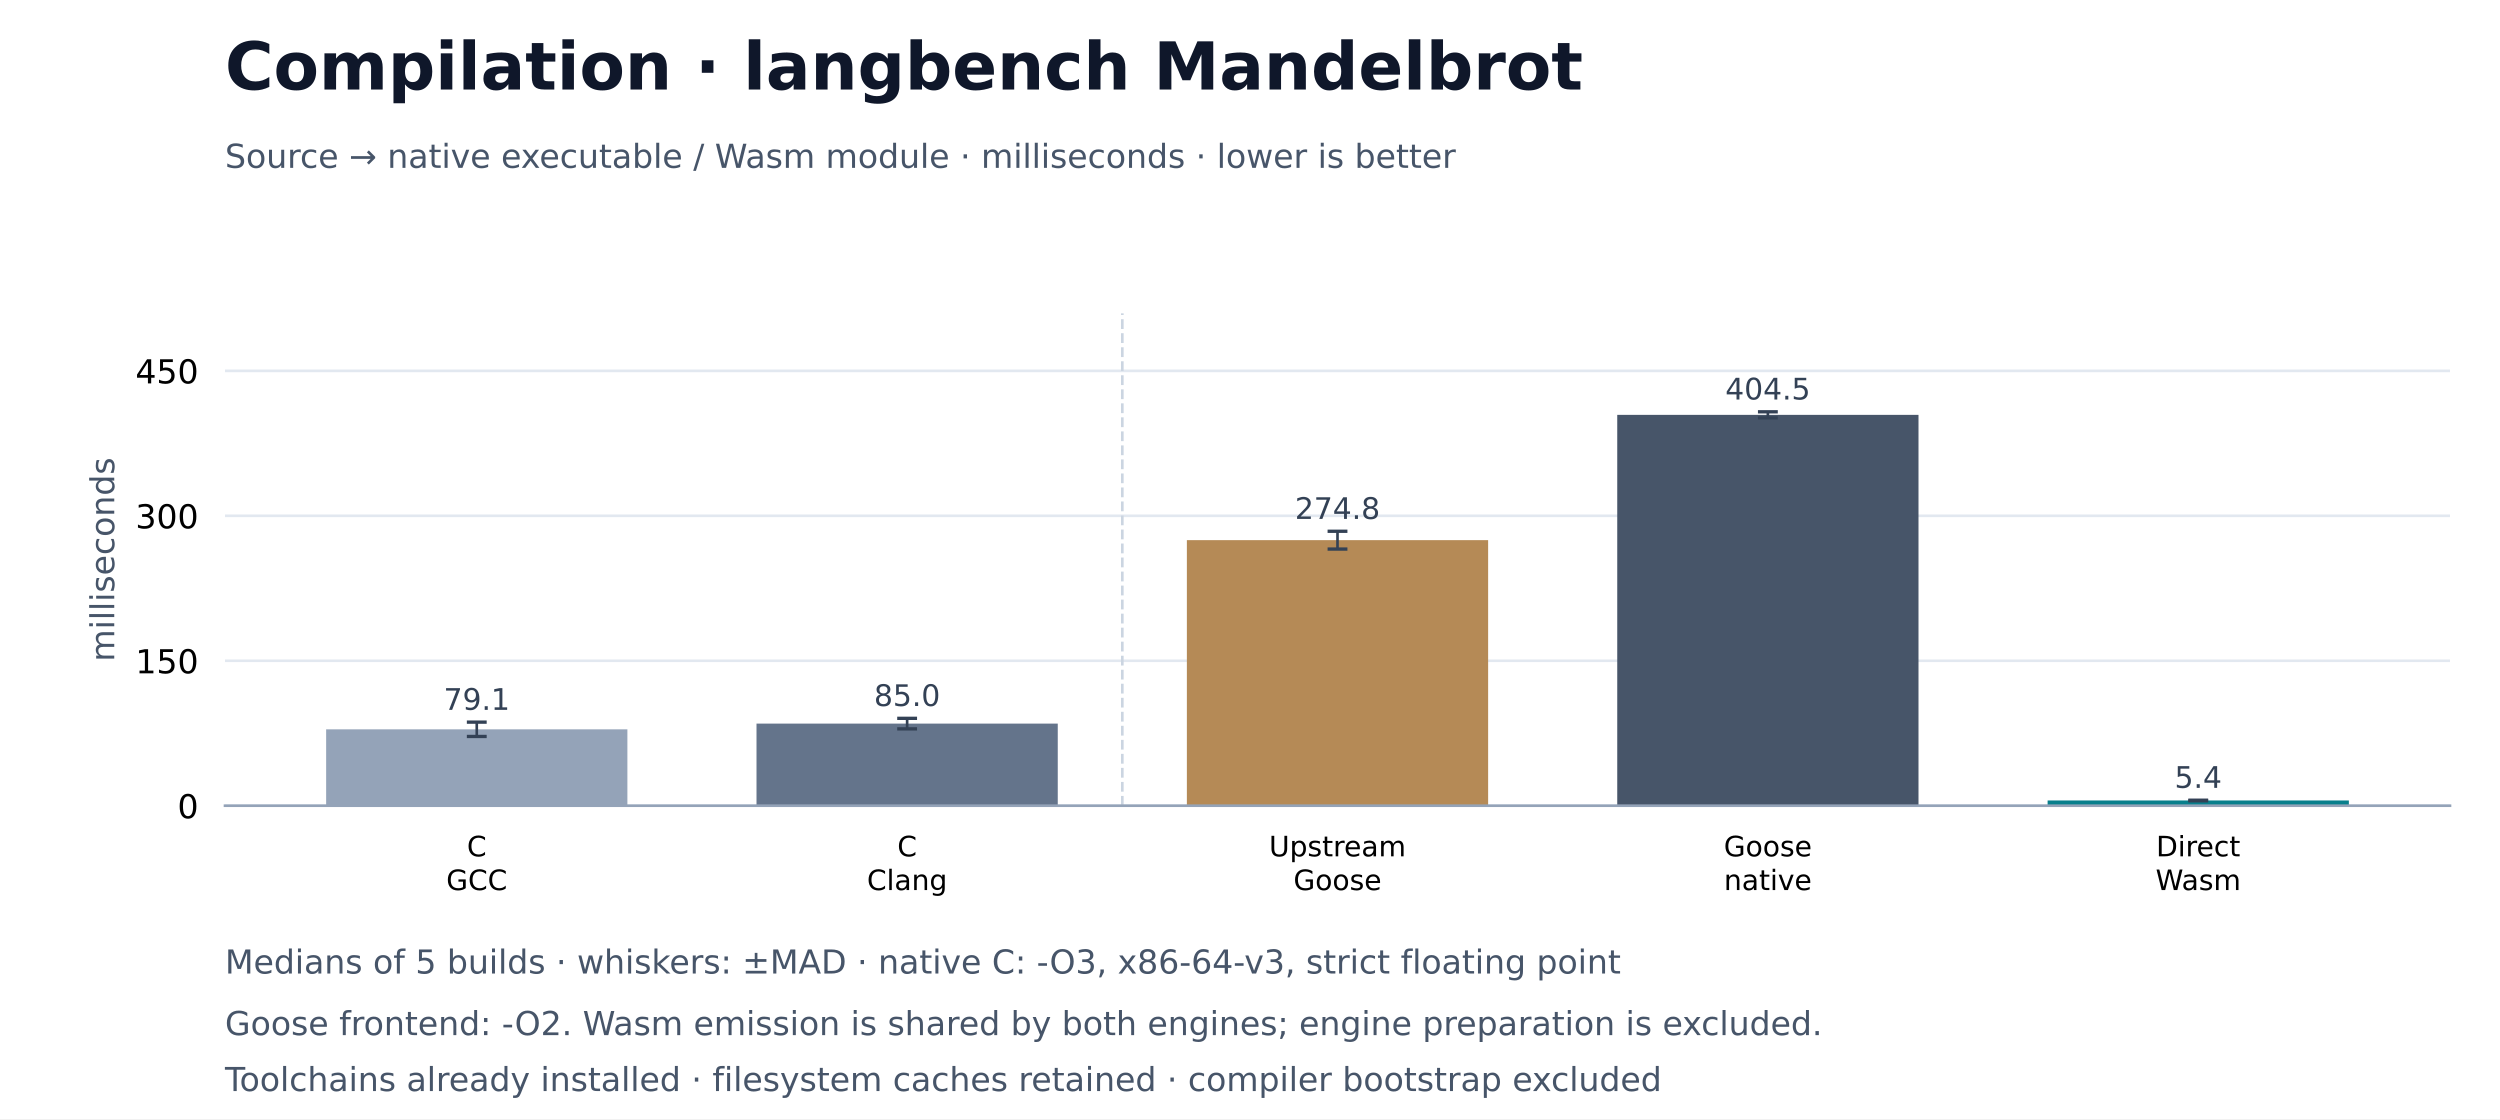
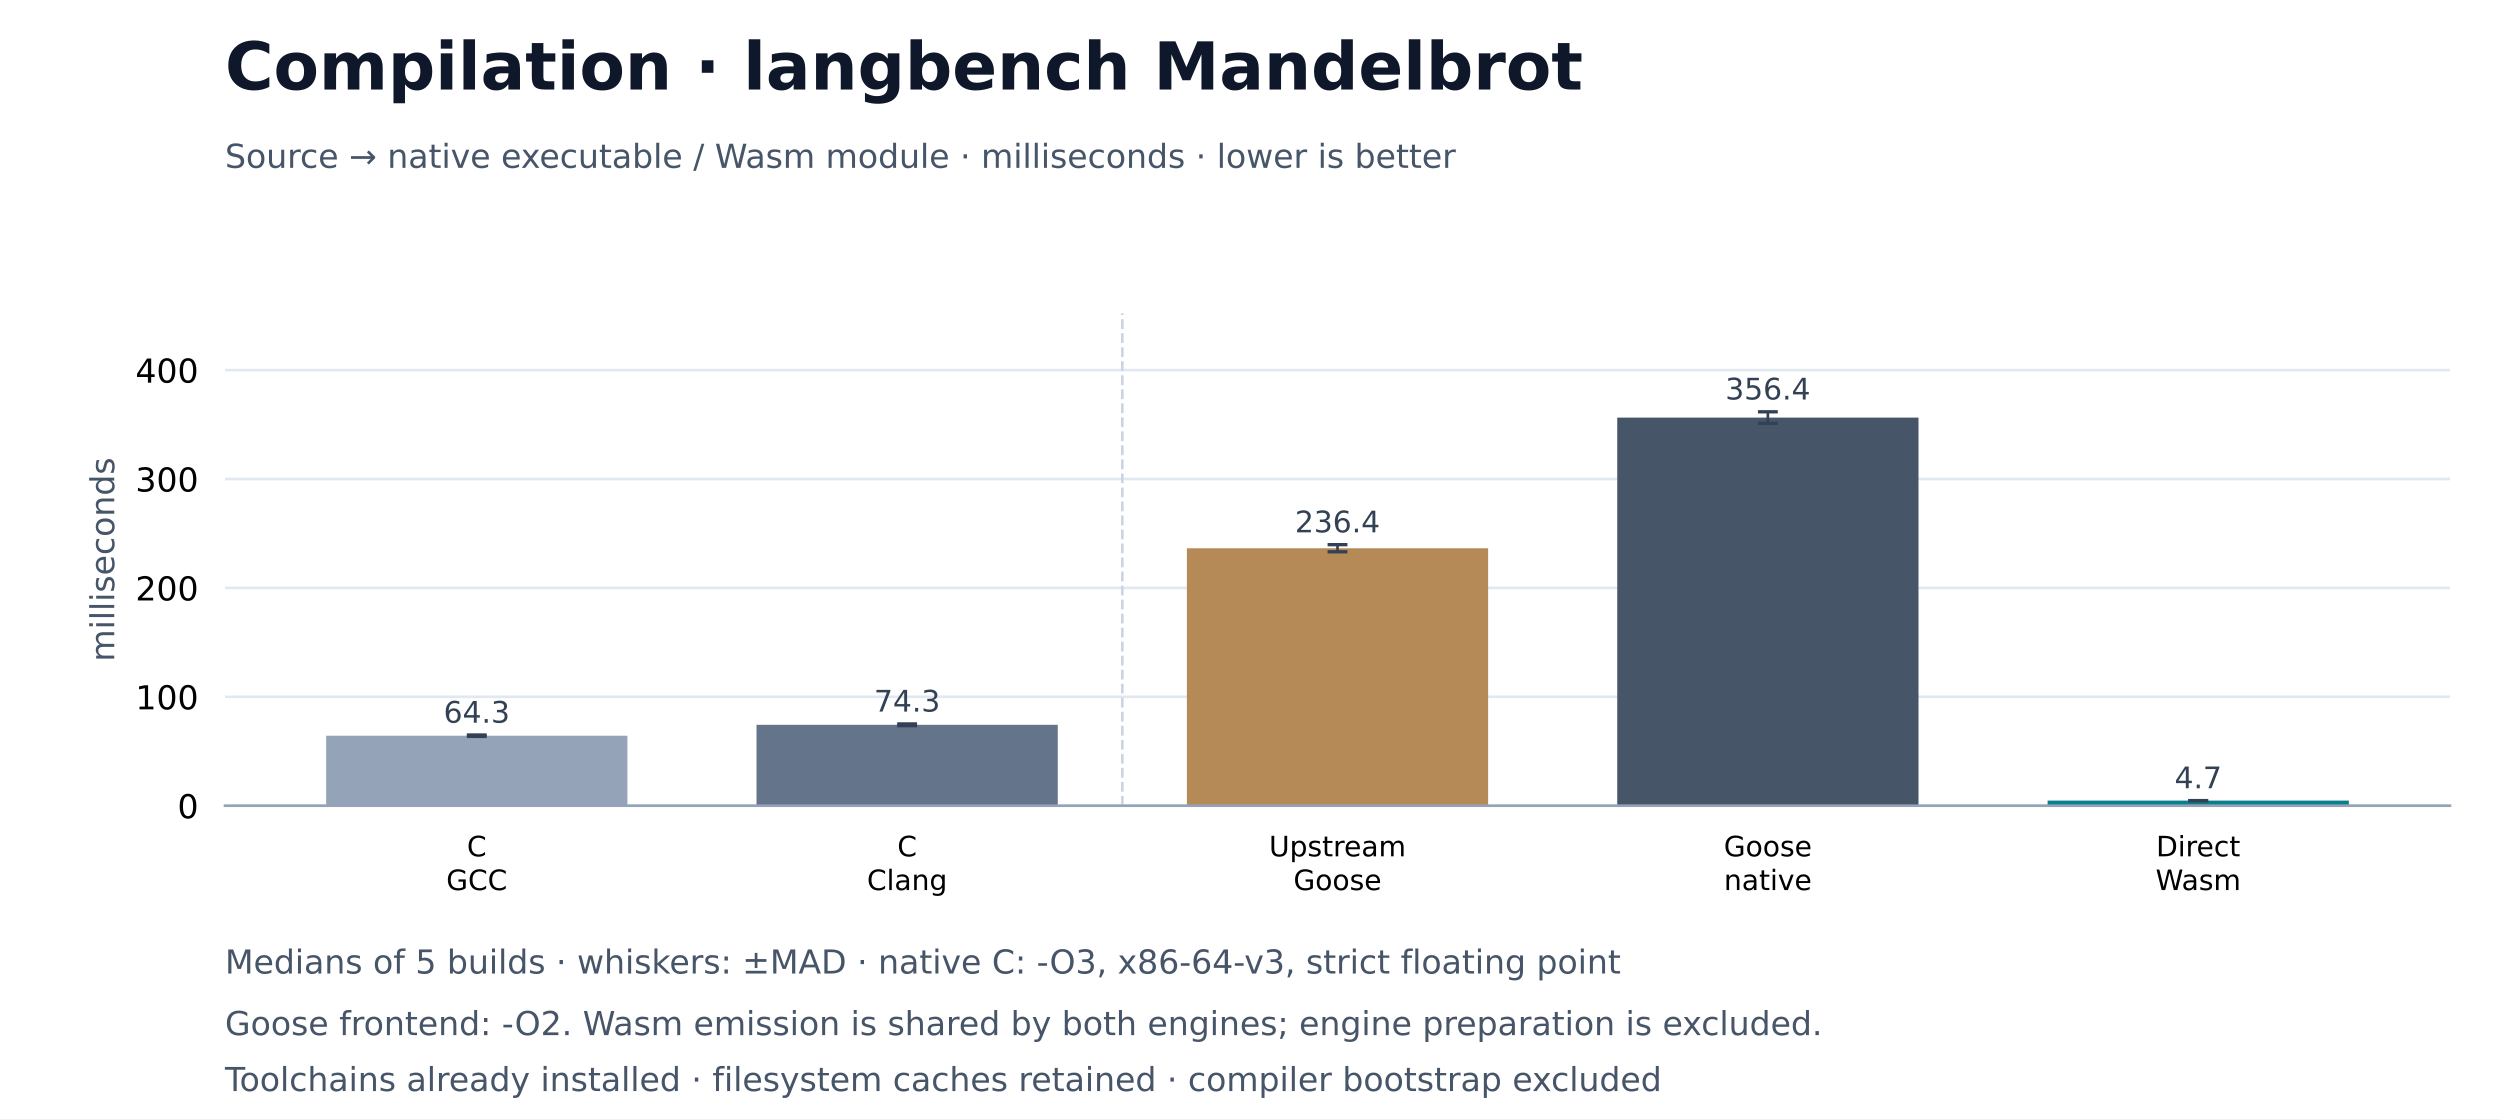
<svg xmlns="http://www.w3.org/2000/svg" xmlns:xlink="http://www.w3.org/1999/xlink" width="756pt" height="338.4pt" viewBox="0 0 756 338.4" version="1.1">
  <defs>
    <style type="text/css">*{stroke-linejoin: round; stroke-linecap: butt}</style>
  </defs>
  <g id="figure_1">
    <g id="patch_1">
      <path d="M 0 338.4 L 756 338.4 L 756 0 L 0 0 z " style="fill: #ffffff" />
    </g>
    <g id="axes_1">
      <g id="patch_2">
        <path d="M 68.04 243.648 L 740.88 243.648 L 740.88 94.752 L 68.04 94.752 z " style="fill: #ffffff" />
      </g>
      <g id="matplotlib.axis_1">
        <g id="xtick_1">
          <g id="line2d_1" />
          <g id="text_1">
            <text style="font-size: 8.5px; font-family: 'DejaVu Sans'" transform="translate(141.206 258.9568)">C</text>
            <text style="font-size: 8.5px; font-family: 'DejaVu Sans'" transform="translate(134.9453 269.1585)">GCC</text>
          </g>
        </g>
        <g id="xtick_2">
          <g id="line2d_2" />
          <g id="text_2">
            <text style="font-size: 8.5px; font-family: 'DejaVu Sans'" transform="translate(271.3492 258.9568)">C</text>
            <text style="font-size: 8.5px; font-family: 'DejaVu Sans'" transform="translate(262.1725 269.1592)">Clang</text>
          </g>
        </g>
        <g id="xtick_3">
          <g id="line2d_3" />
          <g id="text_3">
            <text style="font-size: 8.5px; font-family: 'DejaVu Sans'" transform="translate(383.7585 258.9568)">Upstream</text>
            <text style="font-size: 8.5px; font-family: 'DejaVu Sans'" transform="translate(391.1369 269.1585)">Goose</text>
          </g>
        </g>
        <g id="xtick_4">
          <g id="line2d_4" />
          <g id="text_4">
            <text style="font-size: 8.5px; font-family: 'DejaVu Sans'" transform="translate(521.28 258.9568)">Goose</text>
            <text style="font-size: 8.5px; font-family: 'DejaVu Sans'" transform="translate(521.3279 269.1592)">native</text>
          </g>
        </g>
        <g id="xtick_5">
          <g id="line2d_5" />
          <g id="text_5">
            <text style="font-size: 8.5px; font-family: 'DejaVu Sans'" transform="translate(652.0215 258.9575)">Direct</text>
            <text style="font-size: 8.5px; font-family: 'DejaVu Sans'" transform="translate(651.8575 269.1592)">Wasm</text>
          </g>
        </g>
      </g>
      <g id="matplotlib.axis_2">
        <g id="ytick_1">
          <g id="line2d_6">
            <path d="M 68.04 243.648 L 740.88 243.648 " clip-path="url(#pc4e67d13fe)" style="fill: none; stroke: #e2e8f0; stroke-width: 0.8; stroke-linecap: square" />
          </g>
          <g id="line2d_7" />
          <g id="text_6">
            <text style="font-size: 10px; font-family: 'DejaVu Sans'; text-anchor: end" x="60.04" y="247.447" transform="rotate(-0 60.04 247.4468)">0</text>
          </g>
        </g>
        <g id="ytick_2">
          <g id="line2d_8">
-             <path d="M 68.04 199.814 L 740.88 199.814 " clip-path="url(#pc4e67d13fe)" style="fill: none; stroke: #e2e8f0; stroke-width: 0.8; stroke-linecap: square" />
+             <path d="M 68.04 210.715 L 740.88 210.715 " clip-path="url(#pc4e67d13fe)" style="fill: none; stroke: #e2e8f0; stroke-width: 0.8; stroke-linecap: square" />
          </g>
          <g id="line2d_9" />
          <g id="text_7">
-             <text style="font-size: 10px; font-family: 'DejaVu Sans'; text-anchor: end" x="60.04" y="203.613" transform="rotate(-0 60.04 203.6133)">150</text>
+             <text style="font-size: 10px; font-family: 'DejaVu Sans'; text-anchor: end" x="60.04" y="214.514" transform="rotate(-0 60.04 214.5143)">100</text>
          </g>
        </g>
        <g id="ytick_3">
          <g id="line2d_10">
-             <path d="M 68.04 155.981 L 740.88 155.981 " clip-path="url(#pc4e67d13fe)" style="fill: none; stroke: #e2e8f0; stroke-width: 0.8; stroke-linecap: square" />
+             <path d="M 68.04 177.783 L 740.88 177.783 " clip-path="url(#pc4e67d13fe)" style="fill: none; stroke: #e2e8f0; stroke-width: 0.8; stroke-linecap: square" />
          </g>
          <g id="line2d_11" />
          <g id="text_8">
-             <text style="font-size: 10px; font-family: 'DejaVu Sans'; text-anchor: end" x="60.04" y="159.78" transform="rotate(-0 60.04 159.7797)">300</text>
+             <text style="font-size: 10px; font-family: 'DejaVu Sans'; text-anchor: end" x="60.04" y="181.582" transform="rotate(-0 60.04 181.5818)">200</text>
          </g>
        </g>
        <g id="ytick_4">
          <g id="line2d_12">
-             <path d="M 68.04 112.147 L 740.88 112.147 " clip-path="url(#pc4e67d13fe)" style="fill: none; stroke: #e2e8f0; stroke-width: 0.8; stroke-linecap: square" />
+             <path d="M 68.04 144.85 L 740.88 144.85 " clip-path="url(#pc4e67d13fe)" style="fill: none; stroke: #e2e8f0; stroke-width: 0.8; stroke-linecap: square" />
          </g>
          <g id="line2d_13" />
          <g id="text_9">
-             <text style="font-size: 10px; font-family: 'DejaVu Sans'; text-anchor: end" x="60.04" y="115.946" transform="rotate(-0 60.04 115.9461)">450</text>
+             <text style="font-size: 10px; font-family: 'DejaVu Sans'; text-anchor: end" x="60.04" y="148.649" transform="rotate(-0 60.04 148.6493)">300</text>
          </g>
        </g>
-         <g id="text_10">
+         <g id="ytick_5">
+           <g id="line2d_14">
+             <path d="M 68.04 111.918 L 740.88 111.918 " clip-path="url(#pc4e67d13fe)" style="fill: none; stroke: #e2e8f0; stroke-width: 0.8; stroke-linecap: square" />
+           </g>
+           <g id="line2d_15" />
+           <g id="text_10">
+             <text style="font-size: 10px; font-family: 'DejaVu Sans'; text-anchor: end" x="60.04" y="115.717" transform="rotate(-0 60.04 115.7168)">400</text>
+           </g>
+         </g>
+         <g id="text_11">
          <text style="font-size: 10px; font-family: 'DejaVu Sans'; text-anchor: middle; fill: #475569" x="34.55" y="169.2" transform="rotate(-90 34.55016 169.2)">milliseconds</text>
        </g>
      </g>
      <g id="patch_3">
-         <path d="M 98.624 243.648 L 189.724 243.648 L 189.724 220.545 L 98.624 220.545 z " clip-path="url(#pc4e67d13fe)" style="fill: #94a3b8" />
+         <path d="M 98.624 243.648 L 189.724 243.648 L 189.724 222.479 L 98.624 222.479 z " clip-path="url(#pc4e67d13fe)" style="fill: #94a3b8" />
      </g>
      <g id="patch_4">
-         <path d="M 228.767 243.648 L 319.867 243.648 L 319.867 218.815 L 228.767 218.815 z " clip-path="url(#pc4e67d13fe)" style="fill: #64748b" />
+         <path d="M 228.767 243.648 L 319.867 243.648 L 319.867 219.175 L 228.767 219.175 z " clip-path="url(#pc4e67d13fe)" style="fill: #64748b" />
      </g>
      <g id="patch_5">
-         <path d="M 358.91 243.648 L 450.01 243.648 L 450.01 163.345 L 358.91 163.345 z " clip-path="url(#pc4e67d13fe)" style="fill: #b58a56" />
+         <path d="M 358.91 243.648 L 450.01 243.648 L 450.01 165.788 L 358.91 165.788 z " clip-path="url(#pc4e67d13fe)" style="fill: #b58a56" />
      </g>
      <g id="patch_6">
-         <path d="M 489.053 243.648 L 580.153 243.648 L 580.153 125.45 L 489.053 125.45 z " clip-path="url(#pc4e67d13fe)" style="fill: #475569" />
+         <path d="M 489.053 243.648 L 580.153 243.648 L 580.153 126.277 L 489.053 126.277 z " clip-path="url(#pc4e67d13fe)" style="fill: #475569" />
      </g>
      <g id="patch_7">
-         <path d="M 619.196 243.648 L 710.296 243.648 L 710.296 242.07 L 619.196 242.07 z " clip-path="url(#pc4e67d13fe)" style="fill: #087f8c" />
+         <path d="M 619.196 243.648 L 710.296 243.648 L 710.296 242.105 L 619.196 242.105 z " clip-path="url(#pc4e67d13fe)" style="fill: #087f8c" />
      </g>
      <g id="LineCollection_1">
-         <path d="M 144.174 222.712 L 144.174 218.377 " clip-path="url(#pc4e67d13fe)" style="fill: none; stroke: #334155; stroke-width: 0.8" />
-         <path d="M 274.317 220.406 L 274.317 217.223 " clip-path="url(#pc4e67d13fe)" style="fill: none; stroke: #334155; stroke-width: 0.8" />
-         <path d="M 404.46 166.035 L 404.46 160.655 " clip-path="url(#pc4e67d13fe)" style="fill: none; stroke: #334155; stroke-width: 0.8" />
-         <path d="M 534.603 126.369 L 534.603 124.531 " clip-path="url(#pc4e67d13fe)" style="fill: none; stroke: #334155; stroke-width: 0.8" />
-         <path d="M 664.746 242.171 L 664.746 241.97 " clip-path="url(#pc4e67d13fe)" style="fill: none; stroke: #334155; stroke-width: 0.8" />
+         <path d="M 144.174 222.689 L 144.174 222.269 " clip-path="url(#pc4e67d13fe)" style="fill: none; stroke: #334155; stroke-width: 0.8" />
+         <path d="M 274.317 219.441 L 274.317 218.909 " clip-path="url(#pc4e67d13fe)" style="fill: none; stroke: #334155; stroke-width: 0.8" />
+         <path d="M 404.46 166.869 L 404.46 164.706 " clip-path="url(#pc4e67d13fe)" style="fill: none; stroke: #334155; stroke-width: 0.8" />
+         <path d="M 534.603 128.022 L 534.603 124.531 " clip-path="url(#pc4e67d13fe)" style="fill: none; stroke: #334155; stroke-width: 0.8" />
+         <path d="M 664.746 242.118 L 664.746 242.093 " clip-path="url(#pc4e67d13fe)" style="fill: none; stroke: #334155; stroke-width: 0.8" />
      </g>
-       <g id="line2d_14">
+       <g id="line2d_16">
        <defs>
          <path id="md6abe20cdd" d="M 3 0 L -3 -0 " style="stroke: #334155" />
        </defs>
        <g clip-path="url(#pc4e67d13fe)">
-           <use xlink:href="#md6abe20cdd" x="144.174" y="222.712" style="fill: #1f77b4; stroke: #334155" />
-           <use xlink:href="#md6abe20cdd" x="274.317" y="220.406" style="fill: #1f77b4; stroke: #334155" />
-           <use xlink:href="#md6abe20cdd" x="404.46" y="166.035" style="fill: #1f77b4; stroke: #334155" />
-           <use xlink:href="#md6abe20cdd" x="534.603" y="126.369" style="fill: #1f77b4; stroke: #334155" />
-           <use xlink:href="#md6abe20cdd" x="664.746" y="242.171" style="fill: #1f77b4; stroke: #334155" />
+           <use xlink:href="#md6abe20cdd" x="144.174" y="222.689" style="fill: #1f77b4; stroke: #334155" />
+           <use xlink:href="#md6abe20cdd" x="274.317" y="219.441" style="fill: #1f77b4; stroke: #334155" />
+           <use xlink:href="#md6abe20cdd" x="404.46" y="166.869" style="fill: #1f77b4; stroke: #334155" />
+           <use xlink:href="#md6abe20cdd" x="534.603" y="128.022" style="fill: #1f77b4; stroke: #334155" />
+           <use xlink:href="#md6abe20cdd" x="664.746" y="242.118" style="fill: #1f77b4; stroke: #334155" />
        </g>
      </g>
-       <g id="line2d_15">
+       <g id="line2d_17">
        <g clip-path="url(#pc4e67d13fe)">
-           <use xlink:href="#md6abe20cdd" x="144.174" y="218.377" style="fill: #1f77b4; stroke: #334155" />
-           <use xlink:href="#md6abe20cdd" x="274.317" y="217.223" style="fill: #1f77b4; stroke: #334155" />
-           <use xlink:href="#md6abe20cdd" x="404.46" y="160.655" style="fill: #1f77b4; stroke: #334155" />
+           <use xlink:href="#md6abe20cdd" x="144.174" y="222.269" style="fill: #1f77b4; stroke: #334155" />
+           <use xlink:href="#md6abe20cdd" x="274.317" y="218.909" style="fill: #1f77b4; stroke: #334155" />
+           <use xlink:href="#md6abe20cdd" x="404.46" y="164.706" style="fill: #1f77b4; stroke: #334155" />
          <use xlink:href="#md6abe20cdd" x="534.603" y="124.531" style="fill: #1f77b4; stroke: #334155" />
-           <use xlink:href="#md6abe20cdd" x="664.746" y="241.97" style="fill: #1f77b4; stroke: #334155" />
+           <use xlink:href="#md6abe20cdd" x="664.746" y="242.093" style="fill: #1f77b4; stroke: #334155" />
        </g>
      </g>
-       <g id="line2d_16">
+       <g id="line2d_18">
        <path d="M 339.388 243.648 L 339.388 94.752 " clip-path="url(#pc4e67d13fe)" style="fill: none; stroke-dasharray: 2.96,1.28; stroke-dashoffset: 0; stroke: #cbd5e1; stroke-width: 0.8" />
      </g>
      <g id="patch_8">
        <path d="M 68.04 243.648 L 740.88 243.648 " style="fill: none; stroke: #94a3b8; stroke-width: 0.8; stroke-linejoin: miter; stroke-linecap: square" />
      </g>
-       <g id="text_11">
-         <text style="font-size: 9px; font-family: 'DejaVu Sans'; text-anchor: middle; fill: #334155" x="144.174" y="214.654" transform="rotate(-0 144.1737 214.6543)">79.1</text>
-       </g>
      <g id="text_12">
-         <text style="font-size: 9px; font-family: 'DejaVu Sans'; text-anchor: middle; fill: #334155" x="274.317" y="213.501" transform="rotate(-0 274.3169 213.5008)">85.0</text>
+         <text style="font-size: 9px; font-family: 'DejaVu Sans'; text-anchor: middle; fill: #334155" x="144.174" y="218.547" transform="rotate(-0 144.1737 218.5471)">64.3</text>
      </g>
      <g id="text_13">
-         <text style="font-size: 9px; font-family: 'DejaVu Sans'; text-anchor: middle; fill: #334155" x="404.46" y="156.933" transform="rotate(-0 404.46 156.9326)">274.8</text>
+         <text style="font-size: 9px; font-family: 'DejaVu Sans'; text-anchor: middle; fill: #334155" x="274.317" y="215.187" transform="rotate(-0 274.3169 215.1866)">74.3</text>
      </g>
      <g id="text_14">
-         <text style="font-size: 9px; font-family: 'DejaVu Sans'; text-anchor: middle; fill: #334155" x="534.603" y="120.809" transform="rotate(-0 534.6031 120.8088)">404.5</text>
+         <text style="font-size: 9px; font-family: 'DejaVu Sans'; text-anchor: middle; fill: #334155" x="404.46" y="160.984" transform="rotate(-0 404.46 160.9837)">236.4</text>
      </g>
      <g id="text_15">
-         <text style="font-size: 9px; font-family: 'DejaVu Sans'; text-anchor: middle; fill: #334155" x="664.746" y="238.248" transform="rotate(-0 664.7463 238.2476)">5.4</text>
+         <text style="font-size: 9px; font-family: 'DejaVu Sans'; text-anchor: middle; fill: #334155" x="534.603" y="120.809" transform="rotate(-0 534.6031 120.8088)">356.4</text>
+       </g>
+       <g id="text_16">
+         <text style="font-size: 9px; font-family: 'DejaVu Sans'; text-anchor: middle; fill: #334155" x="664.746" y="238.371" transform="rotate(-0 664.7463 238.3709)">4.7</text>
      </g>
    </g>
-     <g id="text_16">
+     <g id="text_17">
      <text style="font-weight: 700; font-size: 20px; font-family: 'DejaVu Sans'; text-anchor: start; fill: #0f172a" x="68.04" y="27.072" transform="rotate(-0 68.04 27.072)">Compilation · langbench Mandelbrot</text>
    </g>
-     <g id="text_17">
+     <g id="text_18">
      <text style="font-size: 10px; font-family: 'DejaVu Sans'; text-anchor: start; fill: #475569" x="68.04" y="50.76" transform="rotate(-0 68.04 50.76)">Source → native executable / Wasm module · milliseconds · lower is better</text>
    </g>
-     <g id="text_18">
+     <g id="text_19">
      <text style="font-size: 10px; font-family: 'DejaVu Sans'; text-anchor: start; fill: #475569" x="68.04" y="294.408" transform="rotate(-0 68.04 294.408)">Medians of 5 builds · whiskers: ±MAD · native C: -O3, x86-64-v3, strict floating point</text>
    </g>
-     <g id="text_19">
+     <g id="text_20">
      <text style="font-size: 10px; font-family: 'DejaVu Sans'; text-anchor: start; fill: #475569" x="68.04" y="313.02" transform="rotate(-0 68.04 313.02)">Goose frontend: -O2. Wasm emission is shared by both engines; engine preparation is excluded.</text>
    </g>
-     <g id="text_20">
+     <g id="text_21">
      <text style="font-size: 10px; font-family: 'DejaVu Sans'; text-anchor: start; fill: #475569" x="68.04" y="329.94" transform="rotate(-0 68.04 329.94)">Toolchains already installed · filesystem caches retained · compiler bootstrap excluded</text>
    </g>
  </g>
  <defs>
    <clipPath id="pc4e67d13fe">
      <rect x="68.04" y="94.752" width="672.84" height="148.896" />
    </clipPath>
  </defs>
</svg>
